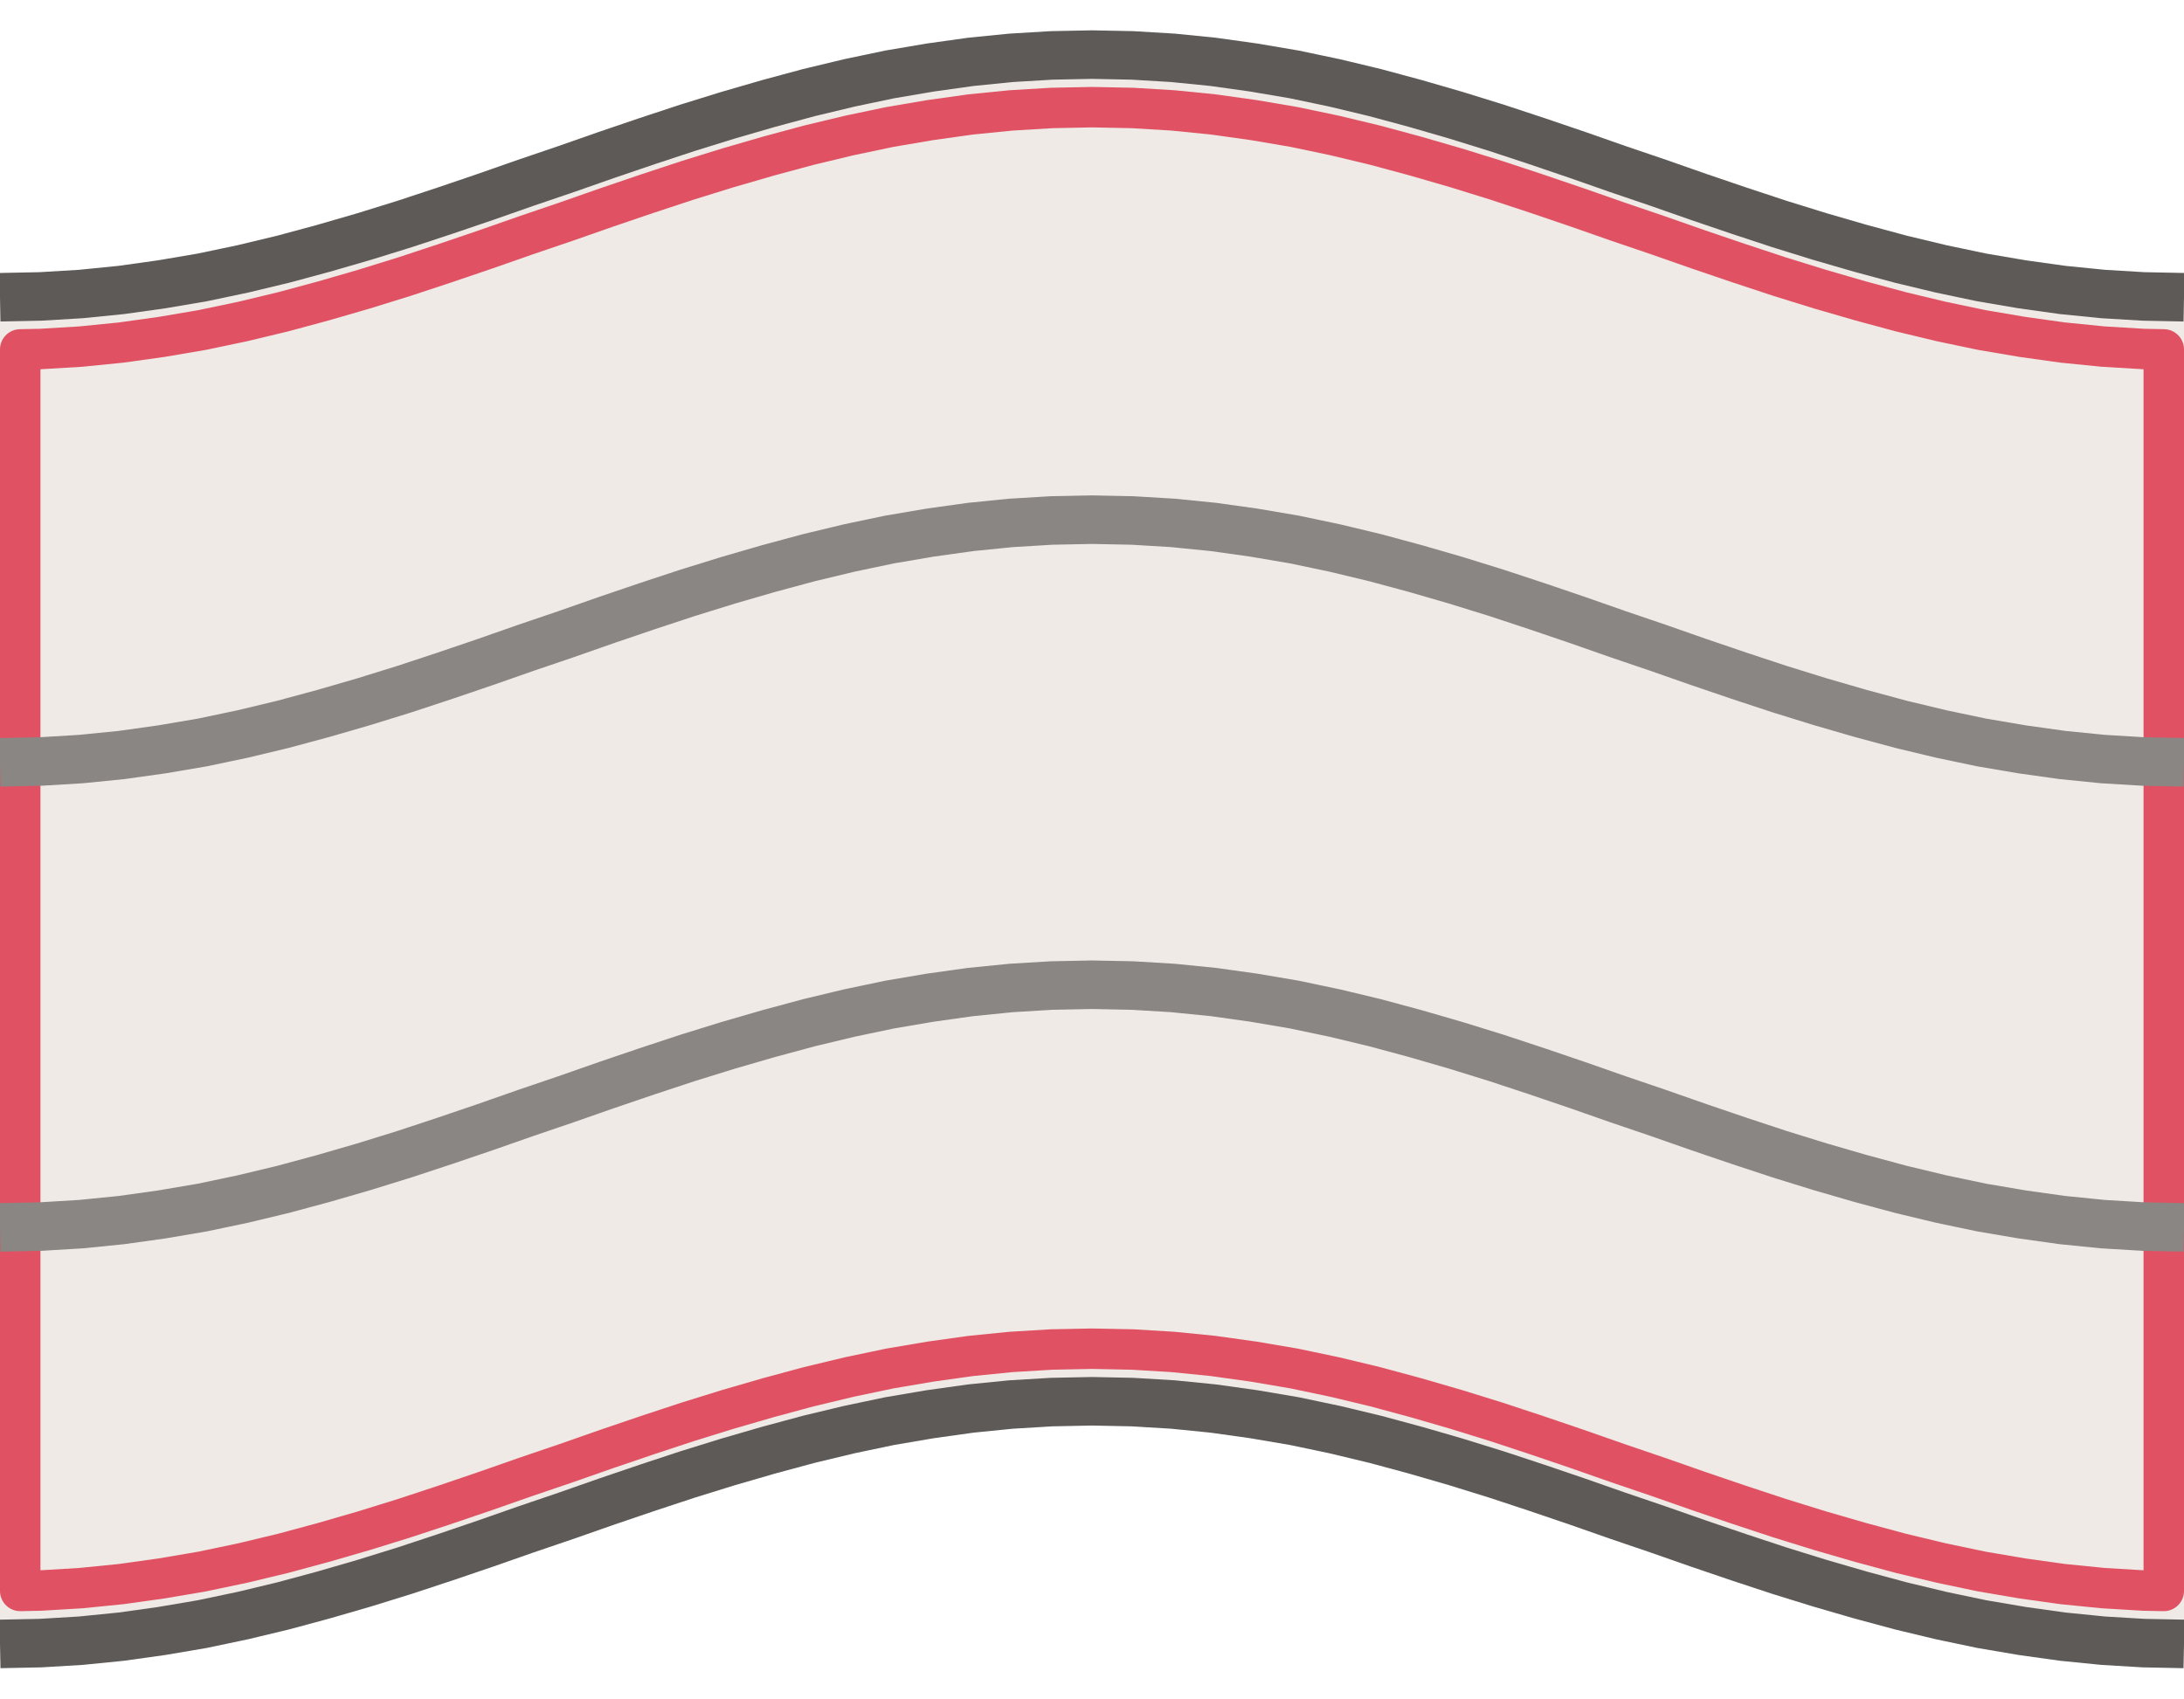
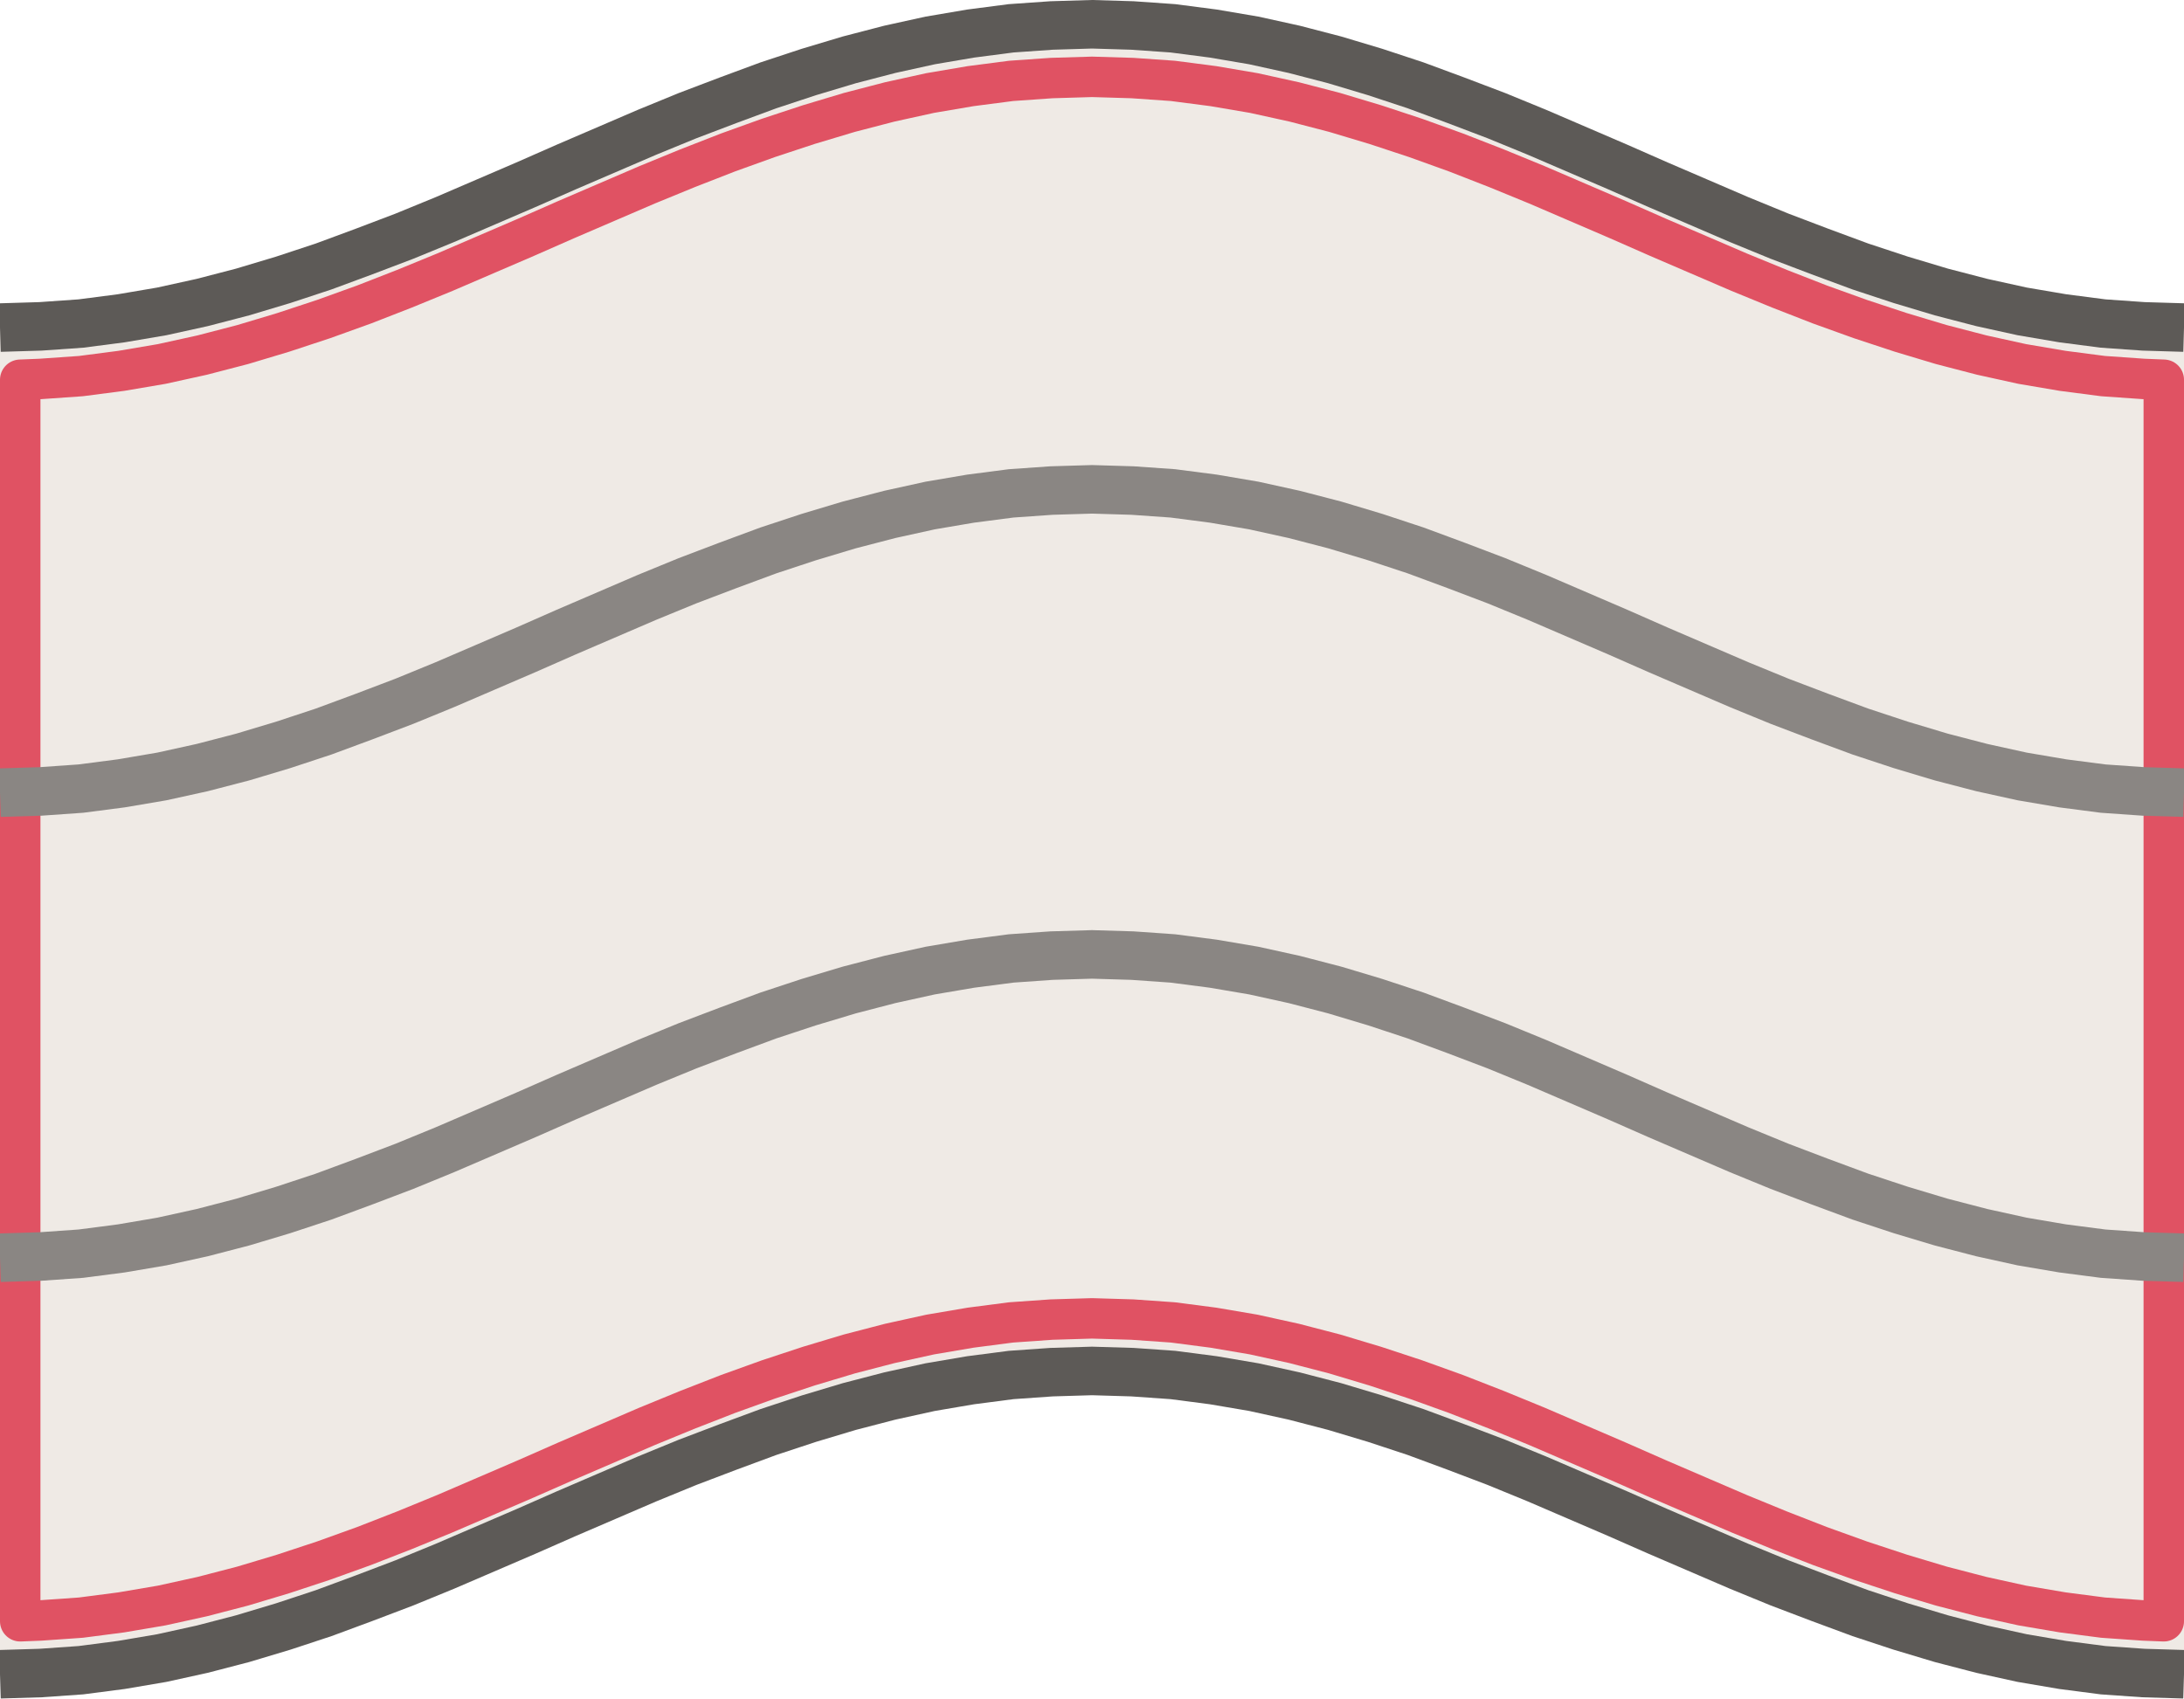
<svg xmlns="http://www.w3.org/2000/svg" width="54" height="42" viewBox="-27.0 -21.0 54 42">
-   <path d="M -27.00 -13.65 L -26.00 -13.67 L -25.00 -13.73 L -24.00 -13.83 L -23.00 -13.97 L -22.00 -14.14 L -21.00 -14.35 L -20.00 -14.59 L -19.00 -14.86 L -18.00 -15.15 L -17.00 -15.46 L -16.00 -15.79 L -15.00 -16.13 L -14.00 -16.48 L -13.00 -16.82 L -12.00 -17.17 L -11.00 -17.51 L -10.00 -17.84 L -9.00 -18.15 L -8.00 -18.44 L -7.00 -18.71 L -6.00 -18.95 L -5.00 -19.16 L -4.00 -19.33 L -3.00 -19.47 L -2.00 -19.57 L -1.00 -19.63 L 0.00 -19.65 L 1.00 -19.63 L 2.00 -19.57 L 3.00 -19.47 L 4.00 -19.33 L 5.00 -19.16 L 6.00 -18.95 L 7.00 -18.71 L 8.00 -18.44 L 9.00 -18.15 L 10.00 -17.84 L 11.00 -17.51 L 12.00 -17.17 L 13.00 -16.82 L 14.00 -16.48 L 15.00 -16.13 L 16.00 -15.79 L 17.00 -15.46 L 18.00 -15.15 L 19.00 -14.86 L 20.00 -14.59 L 21.00 -14.35 L 22.00 -14.14 L 23.00 -13.97 L 24.00 -13.83 L 25.00 -13.73 L 26.00 -13.67 L 27.00 -13.65 L 27.00 19.65 L 26.00 19.63 L 25.00 19.57 L 24.00 19.47 L 23.00 19.33 L 22.00 19.16 L 21.00 18.95 L 20.00 18.71 L 19.00 18.44 L 18.00 18.15 L 17.00 17.84 L 16.00 17.51 L 15.00 17.17 L 14.00 16.82 L 13.00 16.48 L 12.00 16.13 L 11.00 15.79 L 10.00 15.46 L 9.00 15.15 L 8.00 14.86 L 7.00 14.59 L 6.00 14.35 L 5.00 14.14 L 4.00 13.97 L 3.00 13.83 L 2.00 13.73 L 1.00 13.67 L 0.00 13.65 L -1.00 13.67 L -2.00 13.73 L -3.00 13.83 L -4.00 13.97 L -5.00 14.14 L -6.00 14.35 L -7.00 14.59 L -8.00 14.86 L -9.00 15.15 L -10.00 15.46 L -11.00 15.79 L -12.00 16.13 L -13.00 16.48 L -14.00 16.82 L -15.00 17.17 L -16.00 17.51 L -17.00 17.84 L -18.00 18.15 L -19.00 18.44 L -20.00 18.71 L -21.00 18.95 L -22.00 19.16 L -23.00 19.33 L -24.00 19.47 L -25.00 19.57 L -26.00 19.63 L -27.00 19.65 Z" fill="#efeae5" />
-   <path d="M -26.50 -12.36 L -26.00 -12.37 L -25.00 -12.43 L -24.00 -12.53 L -23.00 -12.67 L -22.00 -12.84 L -21.00 -13.05 L -20.00 -13.29 L -19.00 -13.56 L -18.00 -13.85 L -17.00 -14.16 L -16.00 -14.49 L -15.00 -14.83 L -14.00 -15.18 L -13.00 -15.52 L -12.00 -15.87 L -11.00 -16.21 L -10.00 -16.54 L -9.00 -16.85 L -8.00 -17.14 L -7.00 -17.41 L -6.00 -17.65 L -5.00 -17.86 L -4.00 -18.03 L -3.00 -18.17 L -2.00 -18.27 L -1.00 -18.33 L 0.00 -18.35 L 1.00 -18.33 L 2.00 -18.27 L 3.00 -18.17 L 4.00 -18.03 L 5.00 -17.86 L 6.00 -17.65 L 7.00 -17.41 L 8.00 -17.14 L 9.00 -16.85 L 10.00 -16.54 L 11.00 -16.21 L 12.00 -15.87 L 13.00 -15.52 L 14.00 -15.18 L 15.00 -14.83 L 16.00 -14.49 L 17.00 -14.16 L 18.00 -13.85 L 19.00 -13.56 L 20.00 -13.29 L 21.00 -13.05 L 22.00 -12.84 L 23.00 -12.67 L 24.00 -12.53 L 25.00 -12.43 L 26.00 -12.37 L 26.50 -12.36 L 26.50 18.34 L 26.00 18.33 L 25.00 18.27 L 24.00 18.17 L 23.00 18.03 L 22.00 17.86 L 21.00 17.65 L 20.00 17.41 L 19.00 17.14 L 18.00 16.85 L 17.00 16.54 L 16.00 16.21 L 15.00 15.87 L 14.00 15.52 L 13.00 15.18 L 12.00 14.83 L 11.00 14.49 L 10.00 14.16 L 9.00 13.85 L 8.00 13.56 L 7.00 13.29 L 6.00 13.05 L 5.00 12.84 L 4.00 12.67 L 3.00 12.53 L 2.00 12.43 L 1.00 12.37 L 0.00 12.35 L -1.00 12.37 L -2.00 12.43 L -3.00 12.53 L -4.00 12.67 L -5.00 12.84 L -6.00 13.05 L -7.00 13.29 L -8.00 13.56 L -9.00 13.85 L -10.00 14.16 L -11.00 14.49 L -12.00 14.83 L -13.00 15.18 L -14.00 15.52 L -15.00 15.87 L -16.00 16.21 L -17.00 16.54 L -18.00 16.85 L -19.00 17.14 L -20.00 17.41 L -21.00 17.65 L -22.00 17.86 L -23.00 18.03 L -24.00 18.17 L -25.00 18.27 L -26.00 18.33 L -26.50 18.34 Z" fill="none" stroke="#e05263" stroke-width="1.0" stroke-linejoin="round" />
-   <path d="M -27.00 -13.65 L -26.00 -13.67 L -25.00 -13.73 L -24.00 -13.83 L -23.00 -13.97 L -22.00 -14.14 L -21.00 -14.35 L -20.00 -14.59 L -19.00 -14.86 L -18.00 -15.15 L -17.00 -15.46 L -16.00 -15.79 L -15.00 -16.13 L -14.00 -16.48 L -13.00 -16.82 L -12.00 -17.17 L -11.00 -17.51 L -10.00 -17.84 L -9.00 -18.15 L -8.00 -18.44 L -7.00 -18.71 L -6.00 -18.95 L -5.00 -19.16 L -4.00 -19.33 L -3.00 -19.47 L -2.00 -19.57 L -1.00 -19.63 L 0.00 -19.65 L 1.00 -19.63 L 2.00 -19.57 L 3.00 -19.47 L 4.00 -19.33 L 5.00 -19.16 L 6.00 -18.95 L 7.00 -18.71 L 8.00 -18.44 L 9.00 -18.15 L 10.00 -17.84 L 11.00 -17.51 L 12.00 -17.17 L 13.00 -16.82 L 14.00 -16.48 L 15.00 -16.13 L 16.00 -15.79 L 17.00 -15.46 L 18.00 -15.15 L 19.00 -14.86 L 20.00 -14.59 L 21.00 -14.35 L 22.00 -14.14 L 23.00 -13.97 L 24.00 -13.83 L 25.00 -13.73 L 26.00 -13.67 L 27.00 -13.65" fill="none" stroke="#5d5a57" stroke-width="1.2" />
-   <path d="M -27.00 19.65 L -26.00 19.63 L -25.00 19.57 L -24.00 19.47 L -23.00 19.33 L -22.00 19.16 L -21.00 18.95 L -20.00 18.71 L -19.00 18.44 L -18.00 18.15 L -17.00 17.84 L -16.00 17.51 L -15.00 17.17 L -14.00 16.82 L -13.00 16.48 L -12.00 16.13 L -11.00 15.79 L -10.00 15.46 L -9.00 15.15 L -8.00 14.86 L -7.00 14.59 L -6.00 14.35 L -5.00 14.14 L -4.00 13.97 L -3.00 13.83 L -2.00 13.73 L -1.00 13.67 L 0.00 13.65 L 1.00 13.67 L 2.00 13.73 L 3.00 13.83 L 4.00 13.97 L 5.00 14.14 L 6.00 14.35 L 7.00 14.59 L 8.00 14.86 L 9.00 15.15 L 10.00 15.46 L 11.00 15.79 L 12.00 16.13 L 13.00 16.48 L 14.00 16.82 L 15.00 17.17 L 16.00 17.51 L 17.00 17.84 L 18.00 18.15 L 19.00 18.44 L 20.00 18.71 L 21.00 18.95 L 22.00 19.16 L 23.00 19.33 L 24.00 19.47 L 25.00 19.57 L 26.00 19.63 L 27.00 19.65" fill="none" stroke="#5d5a57" stroke-width="1.2" />
-   <path d="M -27.00 -2.15 L -26.00 -2.17 L -25.00 -2.23 L -24.00 -2.33 L -23.00 -2.47 L -22.00 -2.64 L -21.00 -2.85 L -20.00 -3.09 L -19.00 -3.36 L -18.00 -3.65 L -17.00 -3.96 L -16.00 -4.29 L -15.00 -4.63 L -14.00 -4.98 L -13.00 -5.32 L -12.00 -5.67 L -11.00 -6.01 L -10.00 -6.34 L -9.00 -6.65 L -8.00 -6.94 L -7.00 -7.21 L -6.00 -7.45 L -5.00 -7.66 L -4.00 -7.83 L -3.00 -7.97 L -2.00 -8.07 L -1.00 -8.13 L 0.00 -8.15 L 1.00 -8.13 L 2.00 -8.07 L 3.00 -7.97 L 4.00 -7.83 L 5.00 -7.66 L 6.00 -7.45 L 7.00 -7.21 L 8.00 -6.94 L 9.00 -6.65 L 10.00 -6.34 L 11.00 -6.01 L 12.00 -5.67 L 13.00 -5.32 L 14.00 -4.98 L 15.00 -4.63 L 16.00 -4.29 L 17.00 -3.96 L 18.00 -3.65 L 19.00 -3.36 L 20.00 -3.09 L 21.00 -2.85 L 22.00 -2.64 L 23.00 -2.47 L 24.00 -2.33 L 25.00 -2.23 L 26.00 -2.17 L 27.00 -2.15" fill="none" stroke="#8a8683" stroke-width="1.2" />
-   <path d="M -27.00 9.35 L -26.00 9.33 L -25.00 9.27 L -24.00 9.17 L -23.00 9.03 L -22.00 8.86 L -21.00 8.65 L -20.00 8.41 L -19.00 8.14 L -18.00 7.85 L -17.00 7.54 L -16.00 7.21 L -15.00 6.87 L -14.00 6.52 L -13.00 6.18 L -12.00 5.83 L -11.00 5.49 L -10.00 5.16 L -9.00 4.85 L -8.00 4.56 L -7.00 4.29 L -6.00 4.05 L -5.00 3.84 L -4.00 3.67 L -3.00 3.53 L -2.00 3.43 L -1.00 3.37 L 0.00 3.35 L 1.00 3.37 L 2.00 3.43 L 3.00 3.53 L 4.00 3.67 L 5.00 3.84 L 6.00 4.05 L 7.00 4.29 L 8.00 4.56 L 9.00 4.85 L 10.00 5.16 L 11.00 5.49 L 12.00 5.83 L 13.00 6.18 L 14.00 6.52 L 15.00 6.87 L 16.00 7.21 L 17.00 7.54 L 18.00 7.85 L 19.00 8.14 L 20.00 8.41 L 21.00 8.65 L 22.00 8.86 L 23.00 9.03 L 24.00 9.17 L 25.00 9.27 L 26.00 9.33 L 27.00 9.35" fill="none" stroke="#8a8683" stroke-width="1.2" />
+   <path d="M -27.00 -12.90 L -26.00 -12.93 L -25.00 -13.00 L -24.00 -13.13 L -23.00 -13.30 L -22.00 -13.52 L -21.00 -13.78 L -20.00 -14.08 L -19.00 -14.41 L -18.00 -14.78 L -17.00 -15.16 L -16.00 -15.57 L -15.00 -16.00 L -14.00 -16.43 L -13.00 -16.87 L -12.00 -17.30 L -11.00 -17.73 L -10.00 -18.14 L -9.00 -18.52 L -8.00 -18.89 L -7.00 -19.22 L -6.00 -19.52 L -5.00 -19.78 L -4.00 -20.00 L -3.00 -20.17 L -2.00 -20.30 L -1.00 -20.37 L 0.00 -20.40 L 1.00 -20.37 L 2.00 -20.30 L 3.00 -20.17 L 4.00 -20.00 L 5.00 -19.78 L 6.00 -19.52 L 7.00 -19.22 L 8.00 -18.89 L 9.00 -18.52 L 10.00 -18.14 L 11.00 -17.73 L 12.00 -17.30 L 13.00 -16.87 L 14.00 -16.43 L 15.00 -16.00 L 16.00 -15.57 L 17.00 -15.16 L 18.00 -14.78 L 19.00 -14.41 L 20.00 -14.08 L 21.00 -13.78 L 22.00 -13.52 L 23.00 -13.30 L 24.00 -13.13 L 25.00 -13.00 L 26.00 -12.93 L 27.00 -12.90 L 27.00 20.40 L 26.00 20.37 L 25.00 20.30 L 24.00 20.17 L 23.00 20.00 L 22.00 19.78 L 21.00 19.52 L 20.00 19.22 L 19.00 18.89 L 18.00 18.52 L 17.00 18.14 L 16.00 17.73 L 15.00 17.30 L 14.00 16.87 L 13.00 16.43 L 12.00 16.00 L 11.00 15.57 L 10.00 15.16 L 9.00 14.78 L 8.00 14.41 L 7.00 14.08 L 6.00 13.78 L 5.00 13.52 L 4.00 13.30 L 3.00 13.13 L 2.00 13.00 L 1.00 12.93 L 0.00 12.90 L -1.00 12.93 L -2.00 13.00 L -3.00 13.13 L -4.00 13.30 L -5.00 13.52 L -6.00 13.78 L -7.00 14.08 L -8.00 14.41 L -9.00 14.78 L -10.00 15.16 L -11.00 15.57 L -12.00 16.00 L -13.00 16.43 L -14.00 16.87 L -15.00 17.30 L -16.00 17.73 L -17.00 18.14 L -18.00 18.52 L -19.00 18.89 L -20.00 19.22 L -21.00 19.52 L -22.00 19.78 L -23.00 20.00 L -24.00 20.17 L -25.00 20.30 L -26.00 20.37 L -27.00 20.40 Z" fill="#efeae5" />
+   <path d="M -26.50 -11.61 L -26.00 -11.63 L -25.00 -11.70 L -24.00 -11.83 L -23.00 -12.00 L -22.00 -12.22 L -21.00 -12.48 L -20.00 -12.78 L -19.00 -13.11 L -18.00 -13.47 L -17.00 -13.86 L -16.00 -14.27 L -15.00 -14.70 L -14.00 -15.13 L -13.00 -15.57 L -12.00 -16.00 L -11.00 -16.43 L -10.00 -16.84 L -9.00 -17.23 L -8.00 -17.59 L -7.00 -17.92 L -6.00 -18.22 L -5.00 -18.48 L -4.00 -18.70 L -3.00 -18.87 L -2.00 -19.00 L -1.00 -19.07 L 0.00 -19.10 L 1.00 -19.07 L 2.00 -19.00 L 3.00 -18.87 L 4.00 -18.70 L 5.00 -18.48 L 6.00 -18.22 L 7.00 -17.92 L 8.00 -17.59 L 9.00 -17.23 L 10.00 -16.84 L 11.00 -16.43 L 12.00 -16.00 L 13.00 -15.57 L 14.00 -15.13 L 15.00 -14.70 L 16.00 -14.27 L 17.00 -13.86 L 18.00 -13.47 L 19.00 -13.11 L 20.00 -12.78 L 21.00 -12.48 L 22.00 -12.22 L 23.00 -12.00 L 24.00 -11.83 L 25.00 -11.70 L 26.00 -11.63 L 26.50 -11.61 L 26.50 19.09 L 26.00 19.07 L 25.00 19.00 L 24.00 18.87 L 23.00 18.70 L 22.00 18.48 L 21.00 18.22 L 20.00 17.92 L 19.00 17.59 L 18.00 17.23 L 17.00 16.84 L 16.00 16.43 L 15.00 16.00 L 14.00 15.57 L 13.00 15.13 L 12.00 14.70 L 11.00 14.27 L 10.00 13.86 L 9.00 13.47 L 8.00 13.11 L 7.00 12.78 L 6.00 12.48 L 5.00 12.22 L 4.00 12.00 L 3.00 11.83 L 2.00 11.70 L 1.00 11.63 L 0.00 11.60 L -1.00 11.63 L -2.00 11.70 L -3.00 11.83 L -4.00 12.00 L -5.00 12.22 L -6.00 12.48 L -7.00 12.78 L -8.00 13.11 L -9.00 13.47 L -10.00 13.86 L -11.00 14.27 L -12.00 14.70 L -13.00 15.13 L -14.00 15.57 L -15.00 16.00 L -16.00 16.43 L -17.00 16.84 L -18.00 17.23 L -19.00 17.59 L -20.00 17.92 L -21.00 18.22 L -22.00 18.48 L -23.00 18.70 L -24.00 18.87 L -25.00 19.00 L -26.00 19.07 L -26.50 19.09 Z" fill="none" stroke="#e05263" stroke-width="1.0" stroke-linejoin="round" />
+   <path d="M -27.00 -12.90 L -26.00 -12.93 L -25.00 -13.00 L -24.00 -13.13 L -23.00 -13.30 L -22.00 -13.52 L -21.00 -13.78 L -20.00 -14.08 L -19.00 -14.41 L -18.00 -14.78 L -17.00 -15.16 L -16.00 -15.57 L -15.00 -16.00 L -14.00 -16.43 L -13.00 -16.87 L -12.00 -17.30 L -11.00 -17.73 L -10.00 -18.14 L -9.00 -18.52 L -8.00 -18.89 L -7.00 -19.22 L -6.00 -19.52 L -5.00 -19.78 L -4.00 -20.00 L -3.00 -20.17 L -2.00 -20.30 L -1.00 -20.37 L 0.00 -20.40 L 1.00 -20.37 L 2.00 -20.30 L 3.00 -20.17 L 4.00 -20.00 L 5.00 -19.78 L 6.00 -19.52 L 7.00 -19.22 L 8.00 -18.89 L 9.00 -18.52 L 10.00 -18.14 L 11.00 -17.73 L 12.00 -17.30 L 13.00 -16.87 L 14.00 -16.43 L 15.00 -16.00 L 16.00 -15.57 L 17.00 -15.16 L 18.00 -14.78 L 19.00 -14.41 L 20.00 -14.08 L 21.00 -13.78 L 22.00 -13.52 L 23.00 -13.30 L 24.00 -13.13 L 25.00 -13.00 L 26.00 -12.93 L 27.00 -12.90" fill="none" stroke="#5d5a57" stroke-width="1.2" />
+   <path d="M -27.00 20.40 L -26.00 20.37 L -25.00 20.30 L -24.00 20.17 L -23.00 20.00 L -22.00 19.78 L -21.00 19.52 L -20.00 19.22 L -19.00 18.89 L -18.00 18.52 L -17.00 18.14 L -16.00 17.73 L -15.00 17.30 L -14.00 16.87 L -13.00 16.43 L -12.00 16.00 L -11.00 15.57 L -10.00 15.16 L -9.00 14.78 L -8.00 14.41 L -7.00 14.08 L -6.00 13.78 L -5.00 13.52 L -4.00 13.30 L -3.00 13.13 L -2.00 13.00 L -1.00 12.93 L 0.00 12.90 L 1.00 12.93 L 2.00 13.00 L 3.00 13.13 L 4.00 13.30 L 5.00 13.52 L 6.00 13.78 L 7.00 14.08 L 8.00 14.41 L 9.00 14.78 L 10.00 15.16 L 11.00 15.57 L 12.00 16.00 L 13.00 16.43 L 14.00 16.87 L 15.00 17.30 L 16.00 17.73 L 17.00 18.14 L 18.00 18.52 L 19.00 18.89 L 20.00 19.22 L 21.00 19.52 L 22.00 19.78 L 23.00 20.00 L 24.00 20.17 L 25.00 20.30 L 26.00 20.37 L 27.00 20.40" fill="none" stroke="#5d5a57" stroke-width="1.2" />
+   <path d="M -27.00 -1.40 L -26.00 -1.43 L -25.00 -1.50 L -24.00 -1.63 L -23.00 -1.80 L -22.00 -2.02 L -21.00 -2.28 L -20.00 -2.58 L -19.00 -2.91 L -18.00 -3.28 L -17.00 -3.66 L -16.00 -4.07 L -15.00 -4.50 L -14.00 -4.93 L -13.00 -5.37 L -12.00 -5.80 L -11.00 -6.23 L -10.00 -6.64 L -9.00 -7.02 L -8.00 -7.39 L -7.00 -7.72 L -6.00 -8.02 L -5.00 -8.28 L -4.00 -8.50 L -3.00 -8.67 L -2.00 -8.80 L -1.00 -8.87 L 0.00 -8.90 L 1.00 -8.87 L 2.00 -8.80 L 3.00 -8.67 L 4.00 -8.50 L 5.00 -8.28 L 6.00 -8.02 L 7.00 -7.72 L 8.00 -7.39 L 9.00 -7.02 L 10.00 -6.64 L 11.00 -6.23 L 12.00 -5.80 L 13.00 -5.37 L 14.00 -4.93 L 15.00 -4.50 L 16.00 -4.07 L 17.00 -3.66 L 18.00 -3.28 L 19.00 -2.91 L 20.00 -2.58 L 21.00 -2.28 L 22.00 -2.02 L 23.00 -1.80 L 24.00 -1.63 L 25.00 -1.50 L 26.00 -1.43 L 27.00 -1.40" fill="none" stroke="#8a8683" stroke-width="1.2" />
+   <path d="M -27.00 10.10 L -26.00 10.07 L -25.00 10.00 L -24.00 9.87 L -23.00 9.70 L -22.00 9.48 L -21.00 9.22 L -20.00 8.92 L -19.00 8.59 L -18.00 8.22 L -17.00 7.84 L -16.00 7.43 L -15.00 7.00 L -14.00 6.57 L -13.00 6.13 L -12.00 5.70 L -11.00 5.27 L -10.00 4.86 L -9.00 4.48 L -8.00 4.11 L -7.00 3.78 L -6.00 3.48 L -5.00 3.22 L -4.00 3.00 L -3.00 2.83 L -2.00 2.70 L -1.00 2.63 L 0.00 2.60 L 1.00 2.63 L 2.00 2.70 L 3.00 2.83 L 4.00 3.00 L 5.00 3.22 L 6.00 3.48 L 7.00 3.78 L 8.00 4.11 L 9.00 4.48 L 10.00 4.86 L 11.00 5.27 L 12.00 5.70 L 13.00 6.13 L 14.00 6.57 L 15.00 7.00 L 16.00 7.43 L 17.00 7.84 L 18.00 8.22 L 19.00 8.59 L 20.00 8.92 L 21.00 9.22 L 22.00 9.48 L 23.00 9.70 L 24.00 9.87 L 25.00 10.00 L 26.00 10.07 L 27.00 10.10" fill="none" stroke="#8a8683" stroke-width="1.2" />
</svg>
